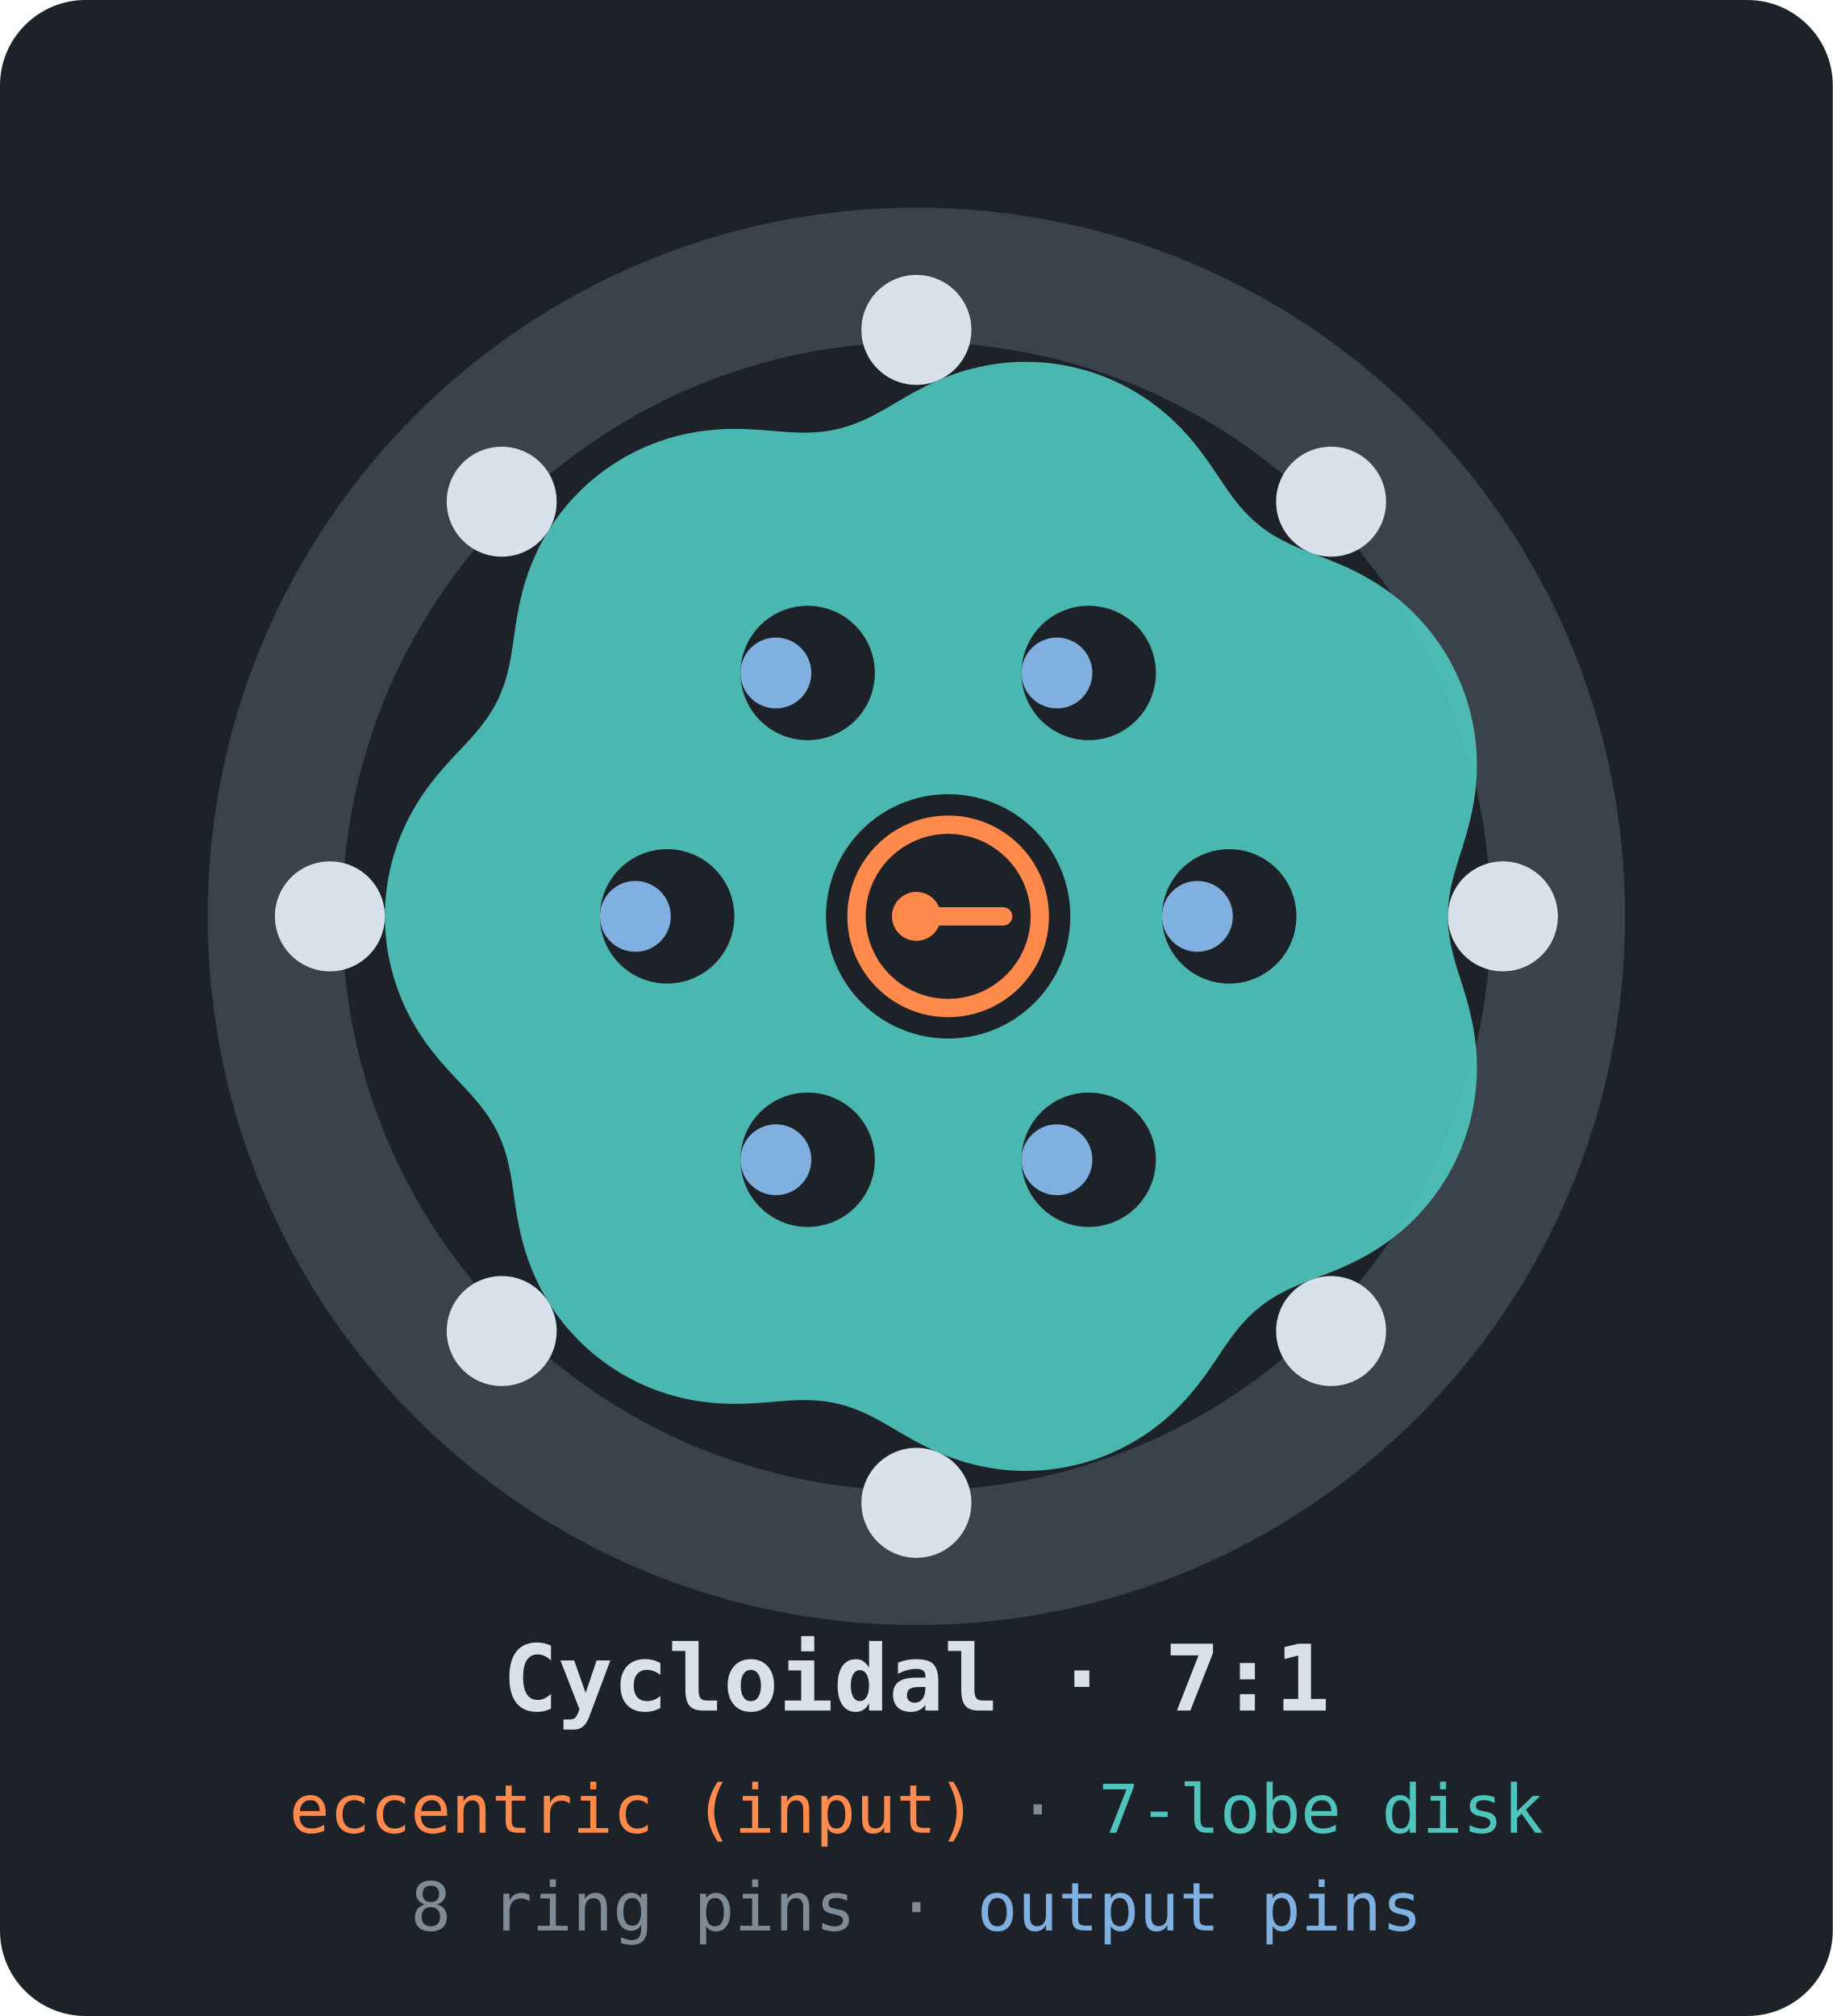
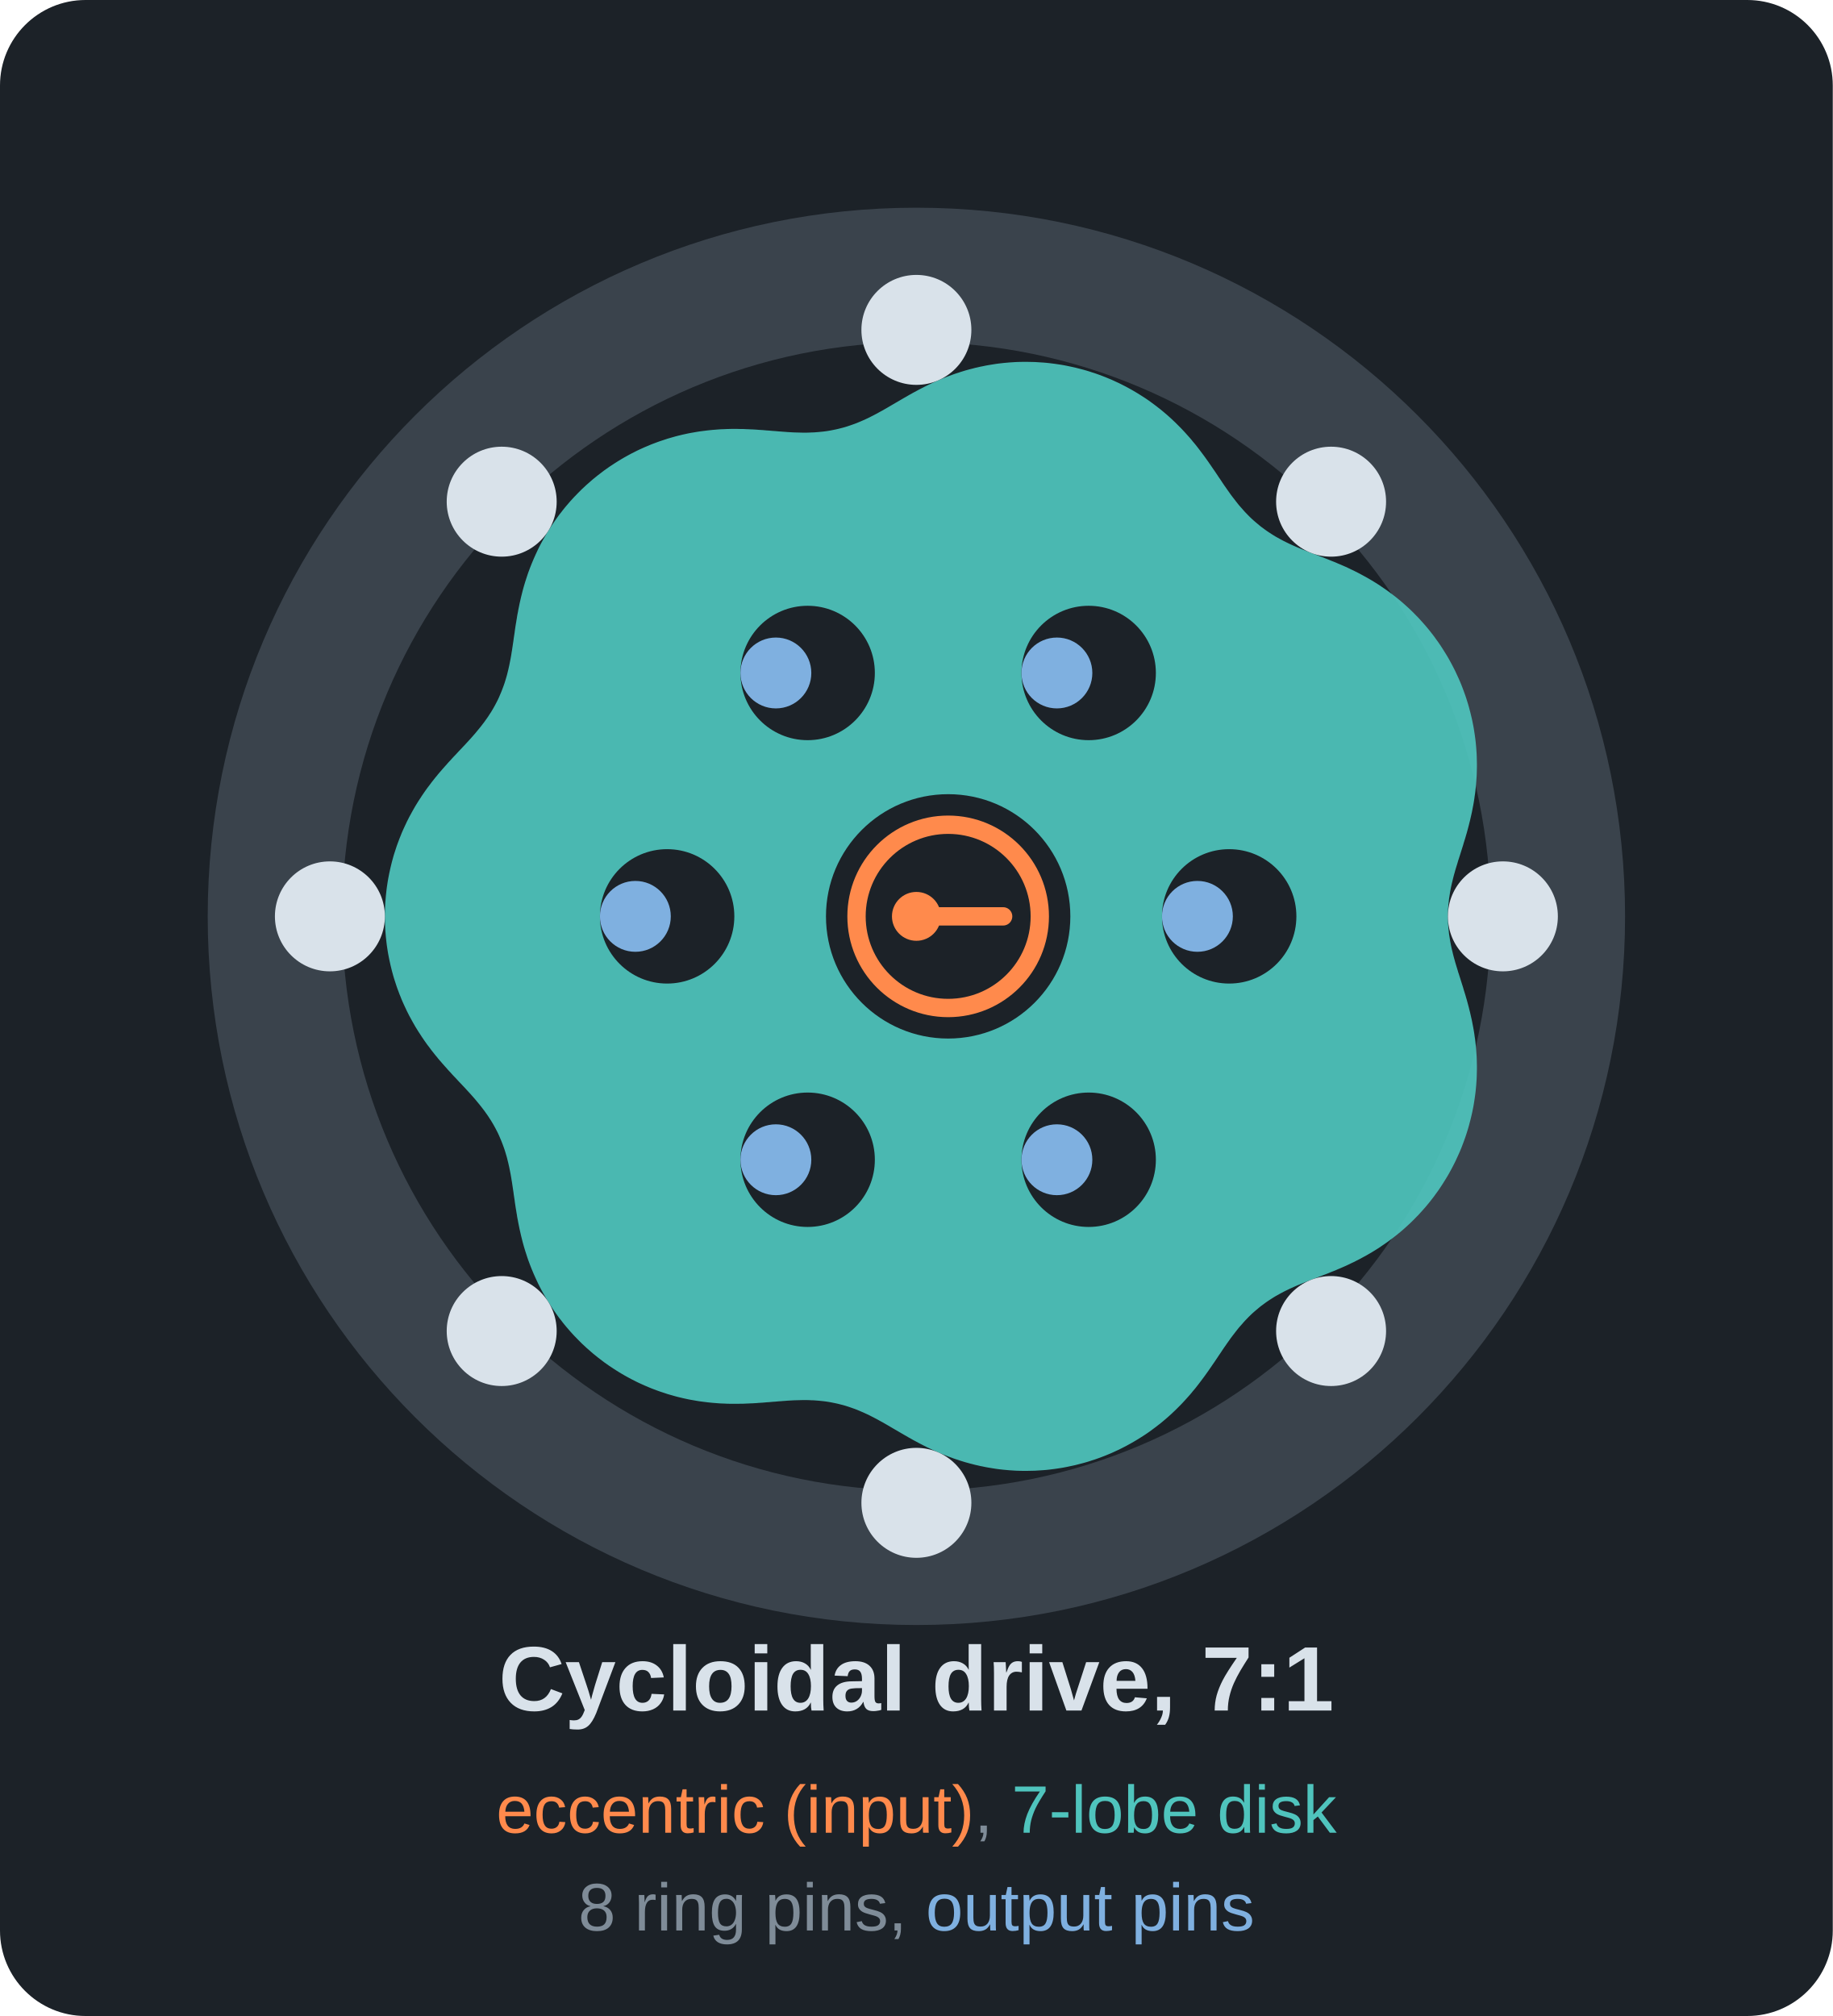
- <svg xmlns="http://www.w3.org/2000/svg" viewBox="0 0 300 330" font-family="IBM Plex Mono, ui-monospace, monospace">
+ <svg xmlns="http://www.w3.org/2000/svg" viewBox="0 0 300 330" font-family="Archivo, Helvetica Neue, Arial, sans-serif">
  <style>
-   .spin { transform-box: view-box; animation-name: cw; animation-timing-function: linear; animation-iteration-count: infinite; }
-   .ccw { animation-name: ccw; }
-   @keyframes cw  { to { transform: rotate(360deg); } }
-   @keyframes ccw { to { transform: rotate(-360deg); } }
-   .input { transform-origin: 150px 150px; animation-duration: 2.6s; }
-   .disk  { transform-origin: 150px 150px; animation-duration: 2.275s; }
-   .out   { transform-origin: 150px 150px; animation-duration: 18.200s; }
-   @media (prefers-reduced-motion: reduce) { .spin { animation: none; } }
+   .gx-spin { transform-box: view-box; animation-name: gx-cw; animation-timing-function: linear; animation-iteration-count: infinite; }
+   .gx-ccw { animation-name: gx-ccw; }
+   @keyframes gx-cw  { to { transform: rotate(360deg); } }
+   @keyframes gx-ccw { to { transform: rotate(-360deg); } }
+   .gx-input { transform-origin: 150px 150px; animation-duration: 2.6s; }
+   .gx-disk  { transform-origin: 150px 150px; animation-duration: 2.275s; }
+   .gx-out   { transform-origin: 150px 150px; animation-duration: 18.200s; }
+   @media (prefers-reduced-motion: reduce) { .gx-spin { animation: none; } }
</style>
  <rect width="300" height="330" rx="14" fill="#1c2228" />
  <circle cx="150" cy="150" r="116" fill="#3a434c" />
  <circle cx="150" cy="150" r="94" fill="#1c2228" />
-   <g class="spin input">
+   <g class="gx-spin gx-input">
    <g transform="translate(5.2 0)">
-       <g class="spin ccw disk">
+       <g class="gx-spin gx-ccw gx-disk">
        <polygon points="231.80,150.00 231.80,149.59 231.82,149.18 231.83,148.78 231.86,148.37 231.90,147.97 231.94,147.58 231.98,147.18 232.04,146.79 232.10,146.41 232.16,146.02 232.23,145.65 232.30,145.28 232.38,144.91 232.46,144.55 232.55,144.20 232.63,143.85 232.72,143.50 232.81,143.16 232.91,142.82 233.00,142.48 233.10,142.15 233.20,141.82 233.30,141.50 233.40,141.17 233.49,140.85 233.60,140.53 233.70,140.21 233.80,139.90 233.90,139.58 234.00,139.26 234.10,138.94 234.20,138.63 234.30,138.31 234.39,137.99 234.49,137.67 234.59,137.35 234.69,137.02 234.78,136.70 234.88,136.37 234.97,136.04 235.06,135.71 235.15,135.37 235.24,135.03 235.32,134.69 235.41,134.35 235.49,134.00 235.57,133.65 235.65,133.30 235.73,132.94 235.80,132.58 235.87,132.21 235.94,131.85 236.01,131.47 236.07,131.10 236.13,130.72 236.18,130.34 236.24,129.95 236.29,129.56 236.33,129.17 236.37,128.77 236.41,128.37 236.44,127.97 236.47,127.56 236.50,127.15 236.52,126.74 236.53,126.33 236.54,125.91 236.55,125.48 236.55,125.06 236.54,124.63 236.53,124.20 236.52,123.77 236.50,123.33 236.47,122.89 236.44,122.45 236.40,122.01 236.36,121.57 236.31,121.12 236.25,120.67 236.19,120.23 236.12,119.78 236.05,119.33 235.97,118.87 235.88,118.42 235.79,117.97 235.69,117.52 235.58,117.06 235.47,116.61 235.35,116.16 235.23,115.70 235.10,115.25 234.96,114.80 234.82,114.35 234.67,113.90 234.51,113.45 234.35,113.01 234.18,112.56 234.01,112.12 233.83,111.68 233.64,111.24 233.44,110.80 233.24,110.37 233.04,109.93 232.83,109.51 232.61,109.08 232.39,108.66 232.16,108.24 231.93,107.82 231.69,107.41 231.44,107.00 231.19,106.60 230.94,106.20 230.68,105.80 230.42,105.41 230.15,105.02 229.87,104.64 229.60,104.26 229.32,103.89 229.03,103.52 228.74,103.15 228.45,102.80 228.15,102.44 227.85,102.10 227.54,101.75 227.24,101.42 226.93,101.08 226.61,100.76 226.30,100.44 225.98,100.12 225.66,99.81 225.34,99.51 225.01,99.21 224.69,98.92 224.36,98.63 224.03,98.35 223.70,98.08 223.37,97.81 223.03,97.55 222.70,97.29 222.36,97.04 222.03,96.79 221.69,96.55 221.36,96.32 221.02,96.09 220.69,95.86 220.35,95.64 220.02,95.43 219.68,95.22 219.35,95.02 219.01,94.82 218.68,94.63 218.35,94.44 218.01,94.26 217.68,94.08 217.35,93.90 217.02,93.73 216.70,93.57 216.37,93.40 216.04,93.25 215.72,93.09 215.40,92.94 215.08,92.79 214.76,92.65 214.44,92.51 214.12,92.37 213.80,92.24 213.49,92.10 213.17,91.97 212.86,91.85 212.54,91.72 212.23,91.59 211.92,91.47 211.61,91.35 211.30,91.23 210.99,91.11 210.68,90.99 210.37,90.87 210.06,90.75 209.74,90.63 209.43,90.51 209.12,90.39 208.81,90.27 208.49,90.14 208.17,90.01 207.86,89.89 207.54,89.75 207.21,89.62 206.89,89.48 206.57,89.34 206.24,89.19 205.91,89.04 205.58,88.88 205.25,88.72 204.91,88.55 204.57,88.37 204.24,88.19 203.90,88.00 203.56,87.81 203.22,87.60 202.89,87.39 202.55,87.17 202.22,86.95 201.88,86.71 201.56,86.47 201.23,86.23 200.91,85.97 200.60,85.71 200.29,85.45 199.98,85.18 199.68,84.91 199.39,84.63 199.11,84.35 198.83,84.06 198.56,83.78 198.30,83.49 198.05,83.20 197.80,82.92 197.55,82.63 197.32,82.34 197.09,82.05 196.87,81.76 196.65,81.48 196.43,81.19 196.22,80.91 196.02,80.62 195.82,80.34 195.62,80.06 195.43,79.78 195.23,79.50 195.04,79.22 194.85,78.94 194.67,78.66 194.48,78.38 194.29,78.11 194.11,77.83 193.92,77.55 193.74,77.28 193.55,77.00 193.36,76.73 193.17,76.45 192.98,76.17 192.79,75.90 192.60,75.62 192.40,75.34 192.20,75.06 192.00,74.78 191.80,74.51 191.59,74.23 191.38,73.95 191.17,73.67 190.95,73.38 190.73,73.10 190.51,72.82 190.28,72.54 190.04,72.26 189.81,71.97 189.57,71.69 189.32,71.41 189.07,71.13 188.81,70.84 188.55,70.56 188.29,70.28 188.02,70.00 187.74,69.72 187.46,69.44 187.18,69.16 186.88,68.88 186.59,68.60 186.29,68.33 185.98,68.05 185.67,67.78 185.35,67.51 185.03,67.24 184.70,66.97 184.36,66.71 184.03,66.45 183.68,66.19 183.33,65.93 182.98,65.67 182.62,65.42 182.25,65.17 181.88,64.93 181.50,64.69 181.12,64.45 180.74,64.22 180.35,63.99 179.95,63.76 179.55,63.54 179.15,63.32 178.74,63.11 178.33,62.90 177.91,62.69 177.49,62.50 177.06,62.30 176.64,62.11 176.20,61.93 175.77,61.75 175.33,61.58 174.89,61.41 174.44,61.25 173.99,61.09 173.54,60.95 173.09,60.80 172.63,60.66 172.17,60.53 171.71,60.41 171.25,60.29 170.78,60.17 170.32,60.07 169.85,59.97 169.38,59.87 168.91,59.78 168.44,59.70 167.97,59.63 167.50,59.56 167.03,59.50 166.56,59.44 166.08,59.39 165.61,59.35 165.14,59.32 164.67,59.29 164.20,59.26 163.73,59.25 163.27,59.24 162.80,59.23 162.34,59.23 161.87,59.24 161.41,59.25 160.95,59.27 160.50,59.30 160.04,59.33 159.59,59.37 159.14,59.41 158.69,59.46 158.25,59.51 157.81,59.57 157.37,59.64 156.94,59.71 156.51,59.78 156.08,59.86 155.66,59.95 155.24,60.03 154.82,60.13 154.41,60.22 154.00,60.33 153.60,60.43 153.20,60.54 152.80,60.65 152.41,60.77 152.02,60.89 151.64,61.02 151.26,61.14 150.88,61.27 150.51,61.41 150.15,61.54 149.78,61.68 149.43,61.82 149.07,61.96 148.72,62.11 148.38,62.26 148.04,62.41 147.70,62.56 147.37,62.71 147.04,62.87 146.71,63.02 146.39,63.18 146.07,63.34 145.76,63.50 145.45,63.66 145.14,63.82 144.83,63.99 144.53,64.15 144.23,64.31 143.94,64.48 143.64,64.64 143.35,64.81 143.06,64.98 142.77,65.14 142.48,65.31 142.19,65.48 141.90,65.65 141.61,65.82 141.33,65.98 141.04,66.15 140.75,66.32 140.46,66.49 140.17,66.66 139.88,66.83 139.58,67.00 139.29,67.17 138.99,67.33 138.68,67.50 138.38,67.67 138.07,67.83 137.75,68.00 137.43,68.16 137.10,68.33 136.77,68.49 136.44,68.64 136.09,68.80 135.74,68.95 135.39,69.10 135.03,69.25 134.66,69.39 134.29,69.52 133.92,69.65 133.53,69.78 133.15,69.90 132.76,70.01 132.36,70.11 131.97,70.21 131.57,70.30 131.17,70.38 130.77,70.46 130.37,70.53 129.97,70.59 129.57,70.64 129.18,70.68 128.78,70.72 128.39,70.75 128.01,70.78 127.62,70.79 127.24,70.81 126.87,70.82 126.50,70.82 126.13,70.82 125.77,70.81 125.41,70.80 125.05,70.79 124.70,70.78 124.35,70.76 124.01,70.74 123.66,70.72 123.32,70.69 122.98,70.67 122.65,70.64 122.31,70.62 121.98,70.59 121.65,70.56 121.31,70.54 120.98,70.51 120.65,70.48 120.32,70.46 119.99,70.43 119.65,70.40 119.32,70.38 118.98,70.36 118.65,70.33 118.31,70.31 117.97,70.29 117.63,70.28 117.28,70.26 116.94,70.25 116.59,70.23 116.24,70.22 115.89,70.22 115.53,70.21 115.17,70.21 114.81,70.21 114.45,70.21 114.08,70.22 113.71,70.23 113.34,70.25 112.96,70.26 112.58,70.28 112.20,70.31 111.82,70.34 111.43,70.37 111.04,70.41 110.65,70.45 110.26,70.50 109.86,70.55 109.46,70.60 109.06,70.66 108.65,70.73 108.25,70.80 107.84,70.87 107.43,70.95 107.02,71.04 106.60,71.13 106.19,71.23 105.77,71.33 105.35,71.44 104.93,71.56 104.51,71.68 104.09,71.80 103.67,71.94 103.25,72.08 102.82,72.22 102.40,72.37 101.98,72.53 101.55,72.69 101.13,72.86 100.71,73.04 100.28,73.22 99.86,73.41 99.44,73.60 99.02,73.80 98.61,74.01 98.19,74.22 97.78,74.44 97.36,74.67 96.95,74.90 96.54,75.14 96.14,75.38 95.74,75.63 95.33,75.89 94.94,76.15 94.54,76.41 94.15,76.69 93.76,76.96 93.38,77.25 93.00,77.54 92.62,77.83 92.25,78.13 91.88,78.43 91.52,78.74 91.16,79.06 90.80,79.37 90.45,79.70 90.10,80.02 89.76,80.36 89.43,80.69 89.10,81.03 88.77,81.37 88.45,81.72 88.13,82.07 87.83,82.42 87.52,82.78 87.22,83.14 86.93,83.50 86.65,83.87 86.36,84.23 86.09,84.60 85.82,84.98 85.56,85.35 85.30,85.73 85.05,86.10 84.81,86.48 84.57,86.86 84.33,87.24 84.11,87.62 83.89,88.01 83.67,88.39 83.46,88.77 83.26,89.15 83.06,89.54 82.87,89.92 82.69,90.31 82.51,90.69 82.34,91.07 82.17,91.45 82.01,91.83 81.85,92.21 81.70,92.59 81.55,92.97 81.41,93.35 81.27,93.72 81.14,94.10 81.02,94.47 80.90,94.84 80.78,95.21 80.67,95.57 80.56,95.94 80.46,96.30 80.36,96.66 80.27,97.02 80.18,97.38 80.09,97.74 80.01,98.09 79.93,98.44 79.85,98.79 79.78,99.14 79.71,99.48 79.64,99.82 79.58,100.17 79.51,100.51 79.45,100.84 79.40,101.18 79.34,101.52 79.29,101.85 79.23,102.18 79.18,102.51 79.13,102.84 79.08,103.17 79.04,103.50 78.99,103.83 78.94,104.16 78.89,104.49 78.85,104.82 78.80,105.15 78.75,105.48 78.70,105.82 78.65,106.15 78.60,106.49 78.54,106.83 78.49,107.17 78.43,107.51 78.37,107.85 78.30,108.20 78.23,108.55 78.16,108.91 78.08,109.26 78.00,109.62 77.91,109.98 77.82,110.35 77.72,110.72 77.61,111.09 77.50,111.46 77.38,111.84 77.25,112.21 77.11,112.59 76.97,112.96 76.82,113.34 76.66,113.71 76.50,114.09 76.33,114.46 76.15,114.82 75.96,115.19 75.77,115.54 75.57,115.90 75.37,116.24 75.16,116.59 74.94,116.92 74.73,117.25 74.51,117.57 74.28,117.89 74.06,118.20 73.83,118.50 73.60,118.80 73.37,119.09 73.14,119.37 72.91,119.65 72.68,119.93 72.45,120.20 72.22,120.46 71.99,120.72 71.76,120.98 71.53,121.23 71.30,121.48 71.07,121.73 70.84,121.98 70.61,122.22 70.38,122.47 70.15,122.71 69.92,122.95 69.69,123.20 69.47,123.44 69.24,123.68 69.01,123.92 68.78,124.17 68.56,124.42 68.33,124.66 68.10,124.91 67.88,125.17 67.65,125.42 67.42,125.68 67.19,125.94 66.97,126.20 66.74,126.46 66.51,126.73 66.29,127.01 66.06,127.28 65.84,127.56 65.61,127.85 65.39,128.13 65.17,128.43 64.95,128.72 64.72,129.02 64.50,129.33 64.28,129.64 64.07,129.95 63.85,130.27 63.64,130.60 63.42,130.93 63.21,131.26 63.00,131.60 62.79,131.94 62.59,132.29 62.39,132.64 62.19,133.00 61.99,133.37 61.79,133.73 61.60,134.11 61.41,134.48 61.23,134.87 61.05,135.25 60.87,135.64 60.69,136.04 60.52,136.44 60.36,136.85 60.19,137.26 60.04,137.67 59.88,138.09 59.73,138.51 59.59,138.94 59.45,139.37 59.31,139.80 59.18,140.24 59.06,140.68 58.94,141.12 58.83,141.57 58.72,142.02 58.62,142.48 58.52,142.93 58.43,143.39 58.34,143.85 58.26,144.32 58.19,144.78 58.12,145.25 58.06,145.72 58.01,146.19 57.96,146.66 57.92,147.14 57.88,147.61 57.85,148.09 57.83,148.57 57.81,149.04 57.80,149.52 57.80,150.00 57.80,150.48 57.81,150.96 57.83,151.43 57.85,151.91 57.88,152.39 57.92,152.86 57.96,153.34 58.01,153.81 58.06,154.28 58.12,154.75 58.19,155.22 58.26,155.68 58.34,156.15 58.43,156.61 58.52,157.07 58.62,157.52 58.72,157.98 58.83,158.43 58.94,158.88 59.06,159.32 59.18,159.76 59.31,160.20 59.45,160.63 59.59,161.06 59.73,161.49 59.88,161.91 60.04,162.33 60.19,162.74 60.36,163.15 60.52,163.56 60.69,163.96 60.87,164.36 61.05,164.75 61.23,165.13 61.41,165.52 61.60,165.89 61.79,166.27 61.99,166.63 62.19,167.00 62.39,167.36 62.59,167.71 62.79,168.06 63.00,168.40 63.21,168.74 63.42,169.07 63.64,169.40 63.85,169.73 64.07,170.05 64.28,170.36 64.50,170.67 64.72,170.98 64.95,171.28 65.17,171.57 65.39,171.87 65.61,172.15 65.84,172.44 66.06,172.72 66.29,172.99 66.51,173.27 66.74,173.54 66.97,173.80 67.19,174.06 67.42,174.32 67.65,174.58 67.88,174.83 68.10,175.09 68.33,175.34 68.56,175.58 68.78,175.83 69.01,176.08 69.24,176.32 69.47,176.56 69.69,176.80 69.92,177.05 70.15,177.29 70.38,177.53 70.61,177.78 70.84,178.02 71.07,178.27 71.30,178.52 71.53,178.77 71.76,179.02 71.99,179.28 72.22,179.54 72.45,179.80 72.68,180.07 72.91,180.35 73.14,180.63 73.37,180.91 73.60,181.20 73.83,181.50 74.06,181.80 74.28,182.11 74.51,182.43 74.73,182.75 74.94,183.08 75.16,183.41 75.37,183.76 75.57,184.10 75.77,184.46 75.96,184.81 76.15,185.18 76.33,185.54 76.50,185.91 76.66,186.29 76.82,186.66 76.97,187.04 77.11,187.41 77.25,187.79 77.38,188.16 77.50,188.54 77.61,188.91 77.72,189.28 77.82,189.65 77.91,190.02 78.00,190.38 78.08,190.74 78.16,191.09 78.23,191.45 78.30,191.80 78.37,192.15 78.43,192.49 78.49,192.83 78.54,193.17 78.60,193.51 78.65,193.85 78.70,194.18 78.75,194.52 78.80,194.85 78.85,195.18 78.89,195.51 78.94,195.84 78.99,196.17 79.04,196.50 79.08,196.83 79.13,197.16 79.18,197.49 79.23,197.82 79.29,198.15 79.34,198.48 79.40,198.82 79.45,199.16 79.51,199.49 79.58,199.83 79.64,200.18 79.71,200.52 79.78,200.86 79.85,201.21 79.93,201.56 80.01,201.91 80.09,202.26 80.18,202.62 80.27,202.98 80.36,203.34 80.46,203.70 80.56,204.06 80.67,204.43 80.78,204.79 80.90,205.16 81.02,205.53 81.14,205.90 81.27,206.28 81.41,206.65 81.55,207.03 81.70,207.41 81.85,207.79 82.01,208.17 82.17,208.55 82.34,208.93 82.51,209.31 82.69,209.69 82.87,210.08 83.06,210.46 83.26,210.85 83.46,211.23 83.67,211.61 83.89,211.99 84.11,212.38 84.33,212.76 84.57,213.14 84.81,213.52 85.05,213.90 85.30,214.27 85.56,214.65 85.82,215.02 86.09,215.40 86.36,215.77 86.65,216.13 86.93,216.50 87.22,216.86 87.52,217.22 87.83,217.58 88.13,217.93 88.45,218.28 88.77,218.63 89.10,218.97 89.43,219.31 89.76,219.64 90.10,219.98 90.45,220.30 90.80,220.63 91.16,220.94 91.52,221.26 91.88,221.57 92.25,221.87 92.62,222.17 93.00,222.46 93.38,222.75 93.76,223.04 94.15,223.31 94.54,223.59 94.94,223.85 95.33,224.11 95.74,224.37 96.14,224.62 96.54,224.86 96.95,225.10 97.36,225.33 97.78,225.56 98.19,225.78 98.61,225.99 99.02,226.20 99.44,226.40 99.86,226.59 100.28,226.78 100.71,226.96 101.13,227.14 101.55,227.31 101.98,227.47 102.40,227.63 102.82,227.78 103.25,227.92 103.67,228.06 104.09,228.20 104.51,228.32 104.93,228.44 105.35,228.56 105.77,228.67 106.19,228.77 106.60,228.87 107.02,228.96 107.43,229.05 107.84,229.13 108.25,229.20 108.65,229.27 109.06,229.34 109.46,229.40 109.86,229.45 110.26,229.50 110.65,229.55 111.04,229.59 111.43,229.63 111.82,229.66 112.20,229.69 112.58,229.72 112.96,229.74 113.34,229.75 113.71,229.77 114.08,229.78 114.45,229.79 114.81,229.79 115.17,229.79 115.53,229.79 115.89,229.78 116.24,229.78 116.59,229.77 116.94,229.75 117.28,229.74 117.63,229.72 117.97,229.71 118.31,229.69 118.65,229.67 118.98,229.64 119.32,229.62 119.65,229.60 119.99,229.57 120.32,229.54 120.65,229.52 120.98,229.49 121.31,229.46 121.65,229.44 121.98,229.41 122.31,229.38 122.65,229.36 122.98,229.33 123.32,229.31 123.66,229.28 124.01,229.26 124.35,229.24 124.70,229.22 125.05,229.21 125.41,229.20 125.77,229.19 126.13,229.18 126.50,229.18 126.87,229.18 127.24,229.19 127.62,229.21 128.01,229.22 128.39,229.25 128.78,229.28 129.18,229.32 129.57,229.36 129.97,229.41 130.37,229.47 130.77,229.54 131.17,229.62 131.57,229.70 131.97,229.79 132.36,229.89 132.76,229.99 133.15,230.10 133.53,230.22 133.92,230.35 134.29,230.48 134.66,230.61 135.03,230.75 135.39,230.90 135.74,231.05 136.09,231.20 136.44,231.36 136.77,231.51 137.10,231.67 137.43,231.84 137.75,232.00 138.07,232.17 138.38,232.33 138.68,232.50 138.99,232.67 139.29,232.83 139.58,233.00 139.88,233.17 140.17,233.34 140.46,233.51 140.75,233.68 141.04,233.85 141.33,234.02 141.61,234.18 141.90,234.35 142.19,234.52 142.48,234.69 142.77,234.86 143.06,235.02 143.35,235.19 143.64,235.36 143.94,235.52 144.23,235.69 144.53,235.85 144.83,236.01 145.14,236.18 145.45,236.34 145.76,236.50 146.07,236.66 146.39,236.82 146.71,236.98 147.04,237.13 147.37,237.29 147.70,237.44 148.04,237.59 148.38,237.74 148.72,237.89 149.07,238.04 149.43,238.18 149.78,238.32 150.15,238.46 150.51,238.59 150.88,238.73 151.26,238.86 151.64,238.98 152.02,239.11 152.41,239.23 152.80,239.35 153.20,239.46 153.60,239.57 154.00,239.67 154.41,239.78 154.82,239.87 155.24,239.97 155.66,240.05 156.08,240.14 156.51,240.22 156.94,240.29 157.37,240.36 157.81,240.43 158.25,240.49 158.69,240.54 159.14,240.59 159.59,240.63 160.04,240.67 160.50,240.70 160.95,240.73 161.41,240.75 161.87,240.76 162.34,240.77 162.80,240.77 163.27,240.76 163.73,240.75 164.20,240.74 164.67,240.71 165.14,240.68 165.61,240.65 166.08,240.61 166.56,240.56 167.03,240.50 167.50,240.44 167.97,240.37 168.44,240.30 168.91,240.22 169.38,240.13 169.85,240.03 170.32,239.93 170.78,239.83 171.25,239.71 171.71,239.59 172.17,239.47 172.63,239.34 173.09,239.20 173.54,239.05 173.99,238.91 174.44,238.75 174.89,238.59 175.33,238.42 175.77,238.25 176.20,238.07 176.64,237.89 177.06,237.70 177.49,237.50 177.91,237.31 178.33,237.10 178.74,236.89 179.15,236.68 179.55,236.46 179.95,236.24 180.35,236.01 180.74,235.78 181.12,235.55 181.50,235.31 181.88,235.07 182.25,234.83 182.62,234.58 182.98,234.33 183.33,234.07 183.68,233.81 184.03,233.55 184.36,233.29 184.70,233.03 185.03,232.76 185.35,232.49 185.67,232.22 185.98,231.95 186.29,231.67 186.59,231.40 186.88,231.12 187.18,230.84 187.46,230.56 187.74,230.28 188.02,230.00 188.29,229.72 188.55,229.44 188.81,229.16 189.07,228.87 189.32,228.59 189.57,228.31 189.81,228.03 190.04,227.74 190.28,227.46 190.51,227.18 190.73,226.90 190.95,226.62 191.17,226.33 191.38,226.05 191.59,225.77 191.80,225.49 192.00,225.22 192.20,224.94 192.40,224.66 192.60,224.38 192.79,224.10 192.98,223.83 193.17,223.55 193.36,223.27 193.55,223.00 193.74,222.72 193.92,222.45 194.11,222.17 194.29,221.89 194.48,221.62 194.67,221.34 194.85,221.06 195.04,220.78 195.23,220.50 195.43,220.22 195.62,219.94 195.82,219.66 196.02,219.38 196.22,219.09 196.43,218.81 196.65,218.52 196.87,218.24 197.09,217.95 197.32,217.66 197.55,217.37 197.80,217.08 198.05,216.80 198.30,216.51 198.56,216.22 198.83,215.94 199.11,215.65 199.39,215.37 199.68,215.09 199.98,214.82 200.29,214.55 200.60,214.29 200.91,214.03 201.23,213.77 201.56,213.53 201.88,213.29 202.22,213.05 202.55,212.83 202.89,212.61 203.22,212.40 203.56,212.19 203.90,212.00 204.24,211.81 204.57,211.63 204.91,211.45 205.25,211.28 205.58,211.12 205.91,210.96 206.24,210.81 206.57,210.66 206.89,210.52 207.21,210.38 207.54,210.25 207.86,210.11 208.17,209.99 208.49,209.86 208.81,209.73 209.12,209.61 209.43,209.49 209.74,209.37 210.06,209.25 210.37,209.13 210.68,209.01 210.99,208.89 211.30,208.77 211.61,208.65 211.92,208.53 212.23,208.41 212.54,208.28 212.86,208.15 213.17,208.03 213.49,207.90 213.80,207.76 214.12,207.63 214.44,207.49 214.76,207.35 215.08,207.21 215.40,207.06 215.72,206.91 216.04,206.75 216.37,206.60 216.70,206.43 217.02,206.27 217.35,206.10 217.68,205.92 218.01,205.74 218.35,205.56 218.68,205.37 219.01,205.18 219.35,204.98 219.68,204.78 220.02,204.57 220.35,204.36 220.69,204.14 221.02,203.91 221.36,203.68 221.69,203.45 222.03,203.21 222.36,202.96 222.70,202.71 223.03,202.45 223.37,202.19 223.70,201.92 224.03,201.65 224.36,201.37 224.69,201.08 225.01,200.79 225.34,200.49 225.66,200.19 225.98,199.88 226.30,199.56 226.61,199.24 226.93,198.92 227.24,198.58 227.54,198.25 227.85,197.90 228.15,197.56 228.45,197.20 228.74,196.85 229.03,196.48 229.32,196.11 229.60,195.74 229.87,195.36 230.15,194.98 230.42,194.59 230.68,194.20 230.94,193.80 231.19,193.40 231.44,193.00 231.69,192.59 231.93,192.18 232.16,191.76 232.39,191.34 232.61,190.92 232.83,190.49 233.04,190.07 233.24,189.63 233.44,189.20 233.64,188.76 233.83,188.32 234.01,187.88 234.18,187.44 234.35,186.99 234.51,186.55 234.67,186.10 234.82,185.65 234.96,185.20 235.10,184.75 235.23,184.30 235.35,183.84 235.47,183.39 235.58,182.94 235.69,182.48 235.79,182.03 235.88,181.58 235.97,181.13 236.05,180.67 236.12,180.22 236.19,179.77 236.25,179.33 236.31,178.88 236.36,178.43 236.40,177.99 236.44,177.55 236.47,177.11 236.50,176.67 236.52,176.23 236.53,175.80 236.54,175.37 236.55,174.94 236.55,174.52 236.54,174.09 236.53,173.67 236.52,173.26 236.50,172.85 236.47,172.44 236.44,172.03 236.41,171.63 236.37,171.23 236.33,170.83 236.29,170.44 236.24,170.05 236.18,169.66 236.13,169.28 236.07,168.90 236.01,168.53 235.94,168.15 235.87,167.79 235.80,167.42 235.73,167.06 235.65,166.70 235.57,166.35 235.49,166.00 235.41,165.65 235.32,165.31 235.24,164.97 235.15,164.63 235.06,164.29 234.97,163.96 234.88,163.63 234.78,163.30 234.69,162.98 234.59,162.65 234.49,162.33 234.39,162.01 234.30,161.69 234.20,161.37 234.10,161.06 234.00,160.74 233.90,160.42 233.80,160.10 233.70,159.79 233.60,159.47 233.49,159.15 233.40,158.83 233.30,158.50 233.20,158.18 233.10,157.85 233.00,157.52 232.91,157.18 232.81,156.84 232.72,156.50 232.63,156.15 232.55,155.80 232.46,155.45 232.38,155.09 232.30,154.72 232.23,154.35 232.16,153.98 232.10,153.59 232.04,153.21 231.98,152.82 231.94,152.42 231.90,152.03 231.86,151.63 231.83,151.22 231.82,150.82 231.80,150.41 231.80,150.00" fill="#4fc4bd" fill-opacity=".92" />
        <circle cx="196.00" cy="150.00" r="11" fill="#1c2228" />
        <circle cx="173.00" cy="189.84" r="11" fill="#1c2228" />
        <circle cx="127.00" cy="189.84" r="11" fill="#1c2228" />
        <circle cx="104.00" cy="150.00" r="11" fill="#1c2228" />
        <circle cx="127.00" cy="110.16" r="11" fill="#1c2228" />
        <circle cx="173.00" cy="110.16" r="11" fill="#1c2228" />
        <circle cx="150" cy="150" r="20" fill="#1c2228" />
      </g>
      <circle cx="150" cy="150" r="15" fill="none" stroke="#ff8a4c" stroke-width="3" />
    </g>
    <line x1="150" y1="150" x2="164.2" y2="150" stroke="#ff8a4c" stroke-width="3" stroke-linecap="round" />
  </g>
-   <g class="spin ccw out">
+   <g class="gx-spin gx-ccw gx-out">
    <circle cx="196.00" cy="150.00" r="5.80" fill="#7fb0e0" />
    <circle cx="173.00" cy="189.84" r="5.80" fill="#7fb0e0" />
    <circle cx="127.00" cy="189.84" r="5.80" fill="#7fb0e0" />
    <circle cx="104.00" cy="150.00" r="5.80" fill="#7fb0e0" />
    <circle cx="127.00" cy="110.16" r="5.80" fill="#7fb0e0" />
    <circle cx="173.00" cy="110.16" r="5.80" fill="#7fb0e0" />
  </g>
  <circle cx="150" cy="150" r="4" fill="#ff8a4c" />
  <circle cx="246.00" cy="150.00" r="9" fill="#d9e2ea" />
  <circle cx="217.88" cy="217.88" r="9" fill="#d9e2ea" />
  <circle cx="150.00" cy="246.00" r="9" fill="#d9e2ea" />
  <circle cx="82.12" cy="217.88" r="9" fill="#d9e2ea" />
  <circle cx="54.00" cy="150.00" r="9" fill="#d9e2ea" />
  <circle cx="82.12" cy="82.12" r="9" fill="#d9e2ea" />
  <circle cx="150.00" cy="54.00" r="9" fill="#d9e2ea" />
  <circle cx="217.88" cy="82.12" r="9" fill="#d9e2ea" />
-   <text x="150" y="280" text-anchor="middle" font-size="15" font-weight="600" fill="#d9e2ea">Cycloidal · 7:1</text>
+   <text x="150" y="280" text-anchor="middle" font-size="15" font-weight="600" fill="#d9e2ea">Cycloidal drive, 7:1</text>
  <text x="150" y="300" text-anchor="middle" font-size="11" fill="#7f8c98">
-     <tspan fill="#ff8a4c">eccentric (input)</tspan> · <tspan fill="#4fc4bd">7-lobe disk</tspan>
+     <tspan fill="#ff8a4c">eccentric (input)</tspan>, <tspan fill="#4fc4bd">7-lobe disk</tspan>
  </text>
-   <text x="150" y="316" text-anchor="middle" font-size="11" fill="#7f8c98">8 ring pins · <tspan fill="#7fb0e0">output pins</tspan>
+   <text x="150" y="316" text-anchor="middle" font-size="11" fill="#7f8c98">8 ring pins, <tspan fill="#7fb0e0">output pins</tspan>
  </text>
</svg>
